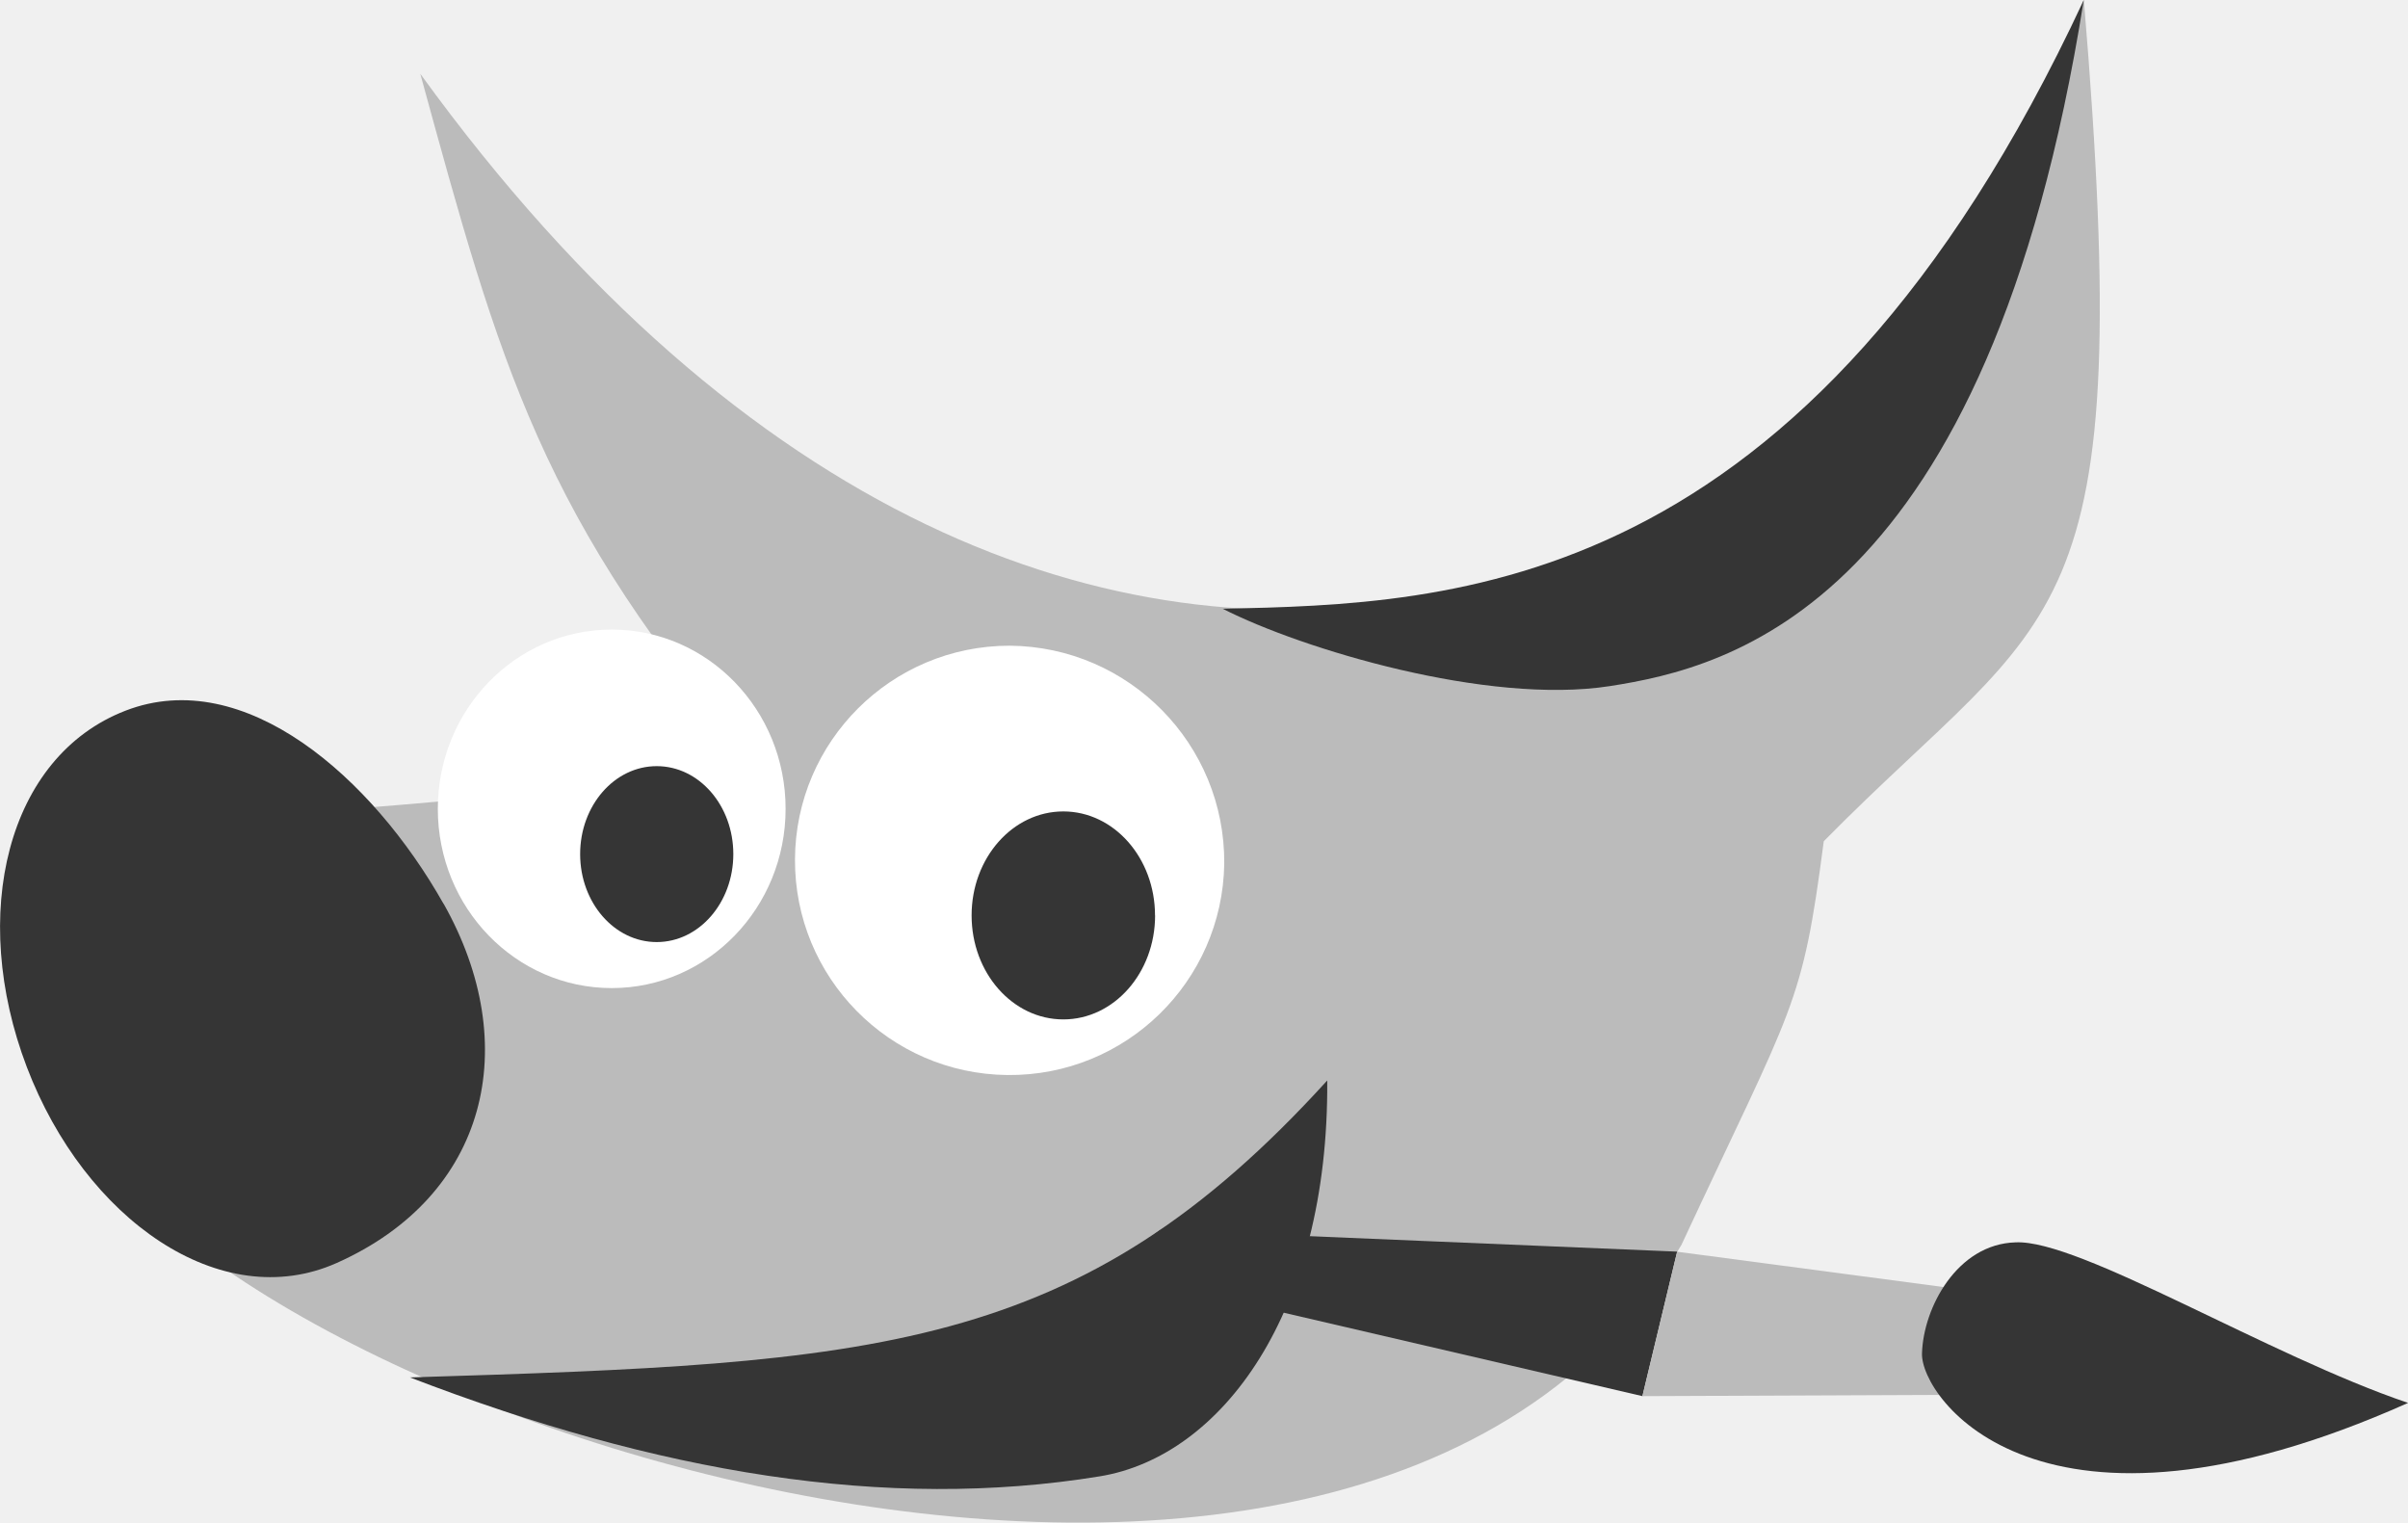
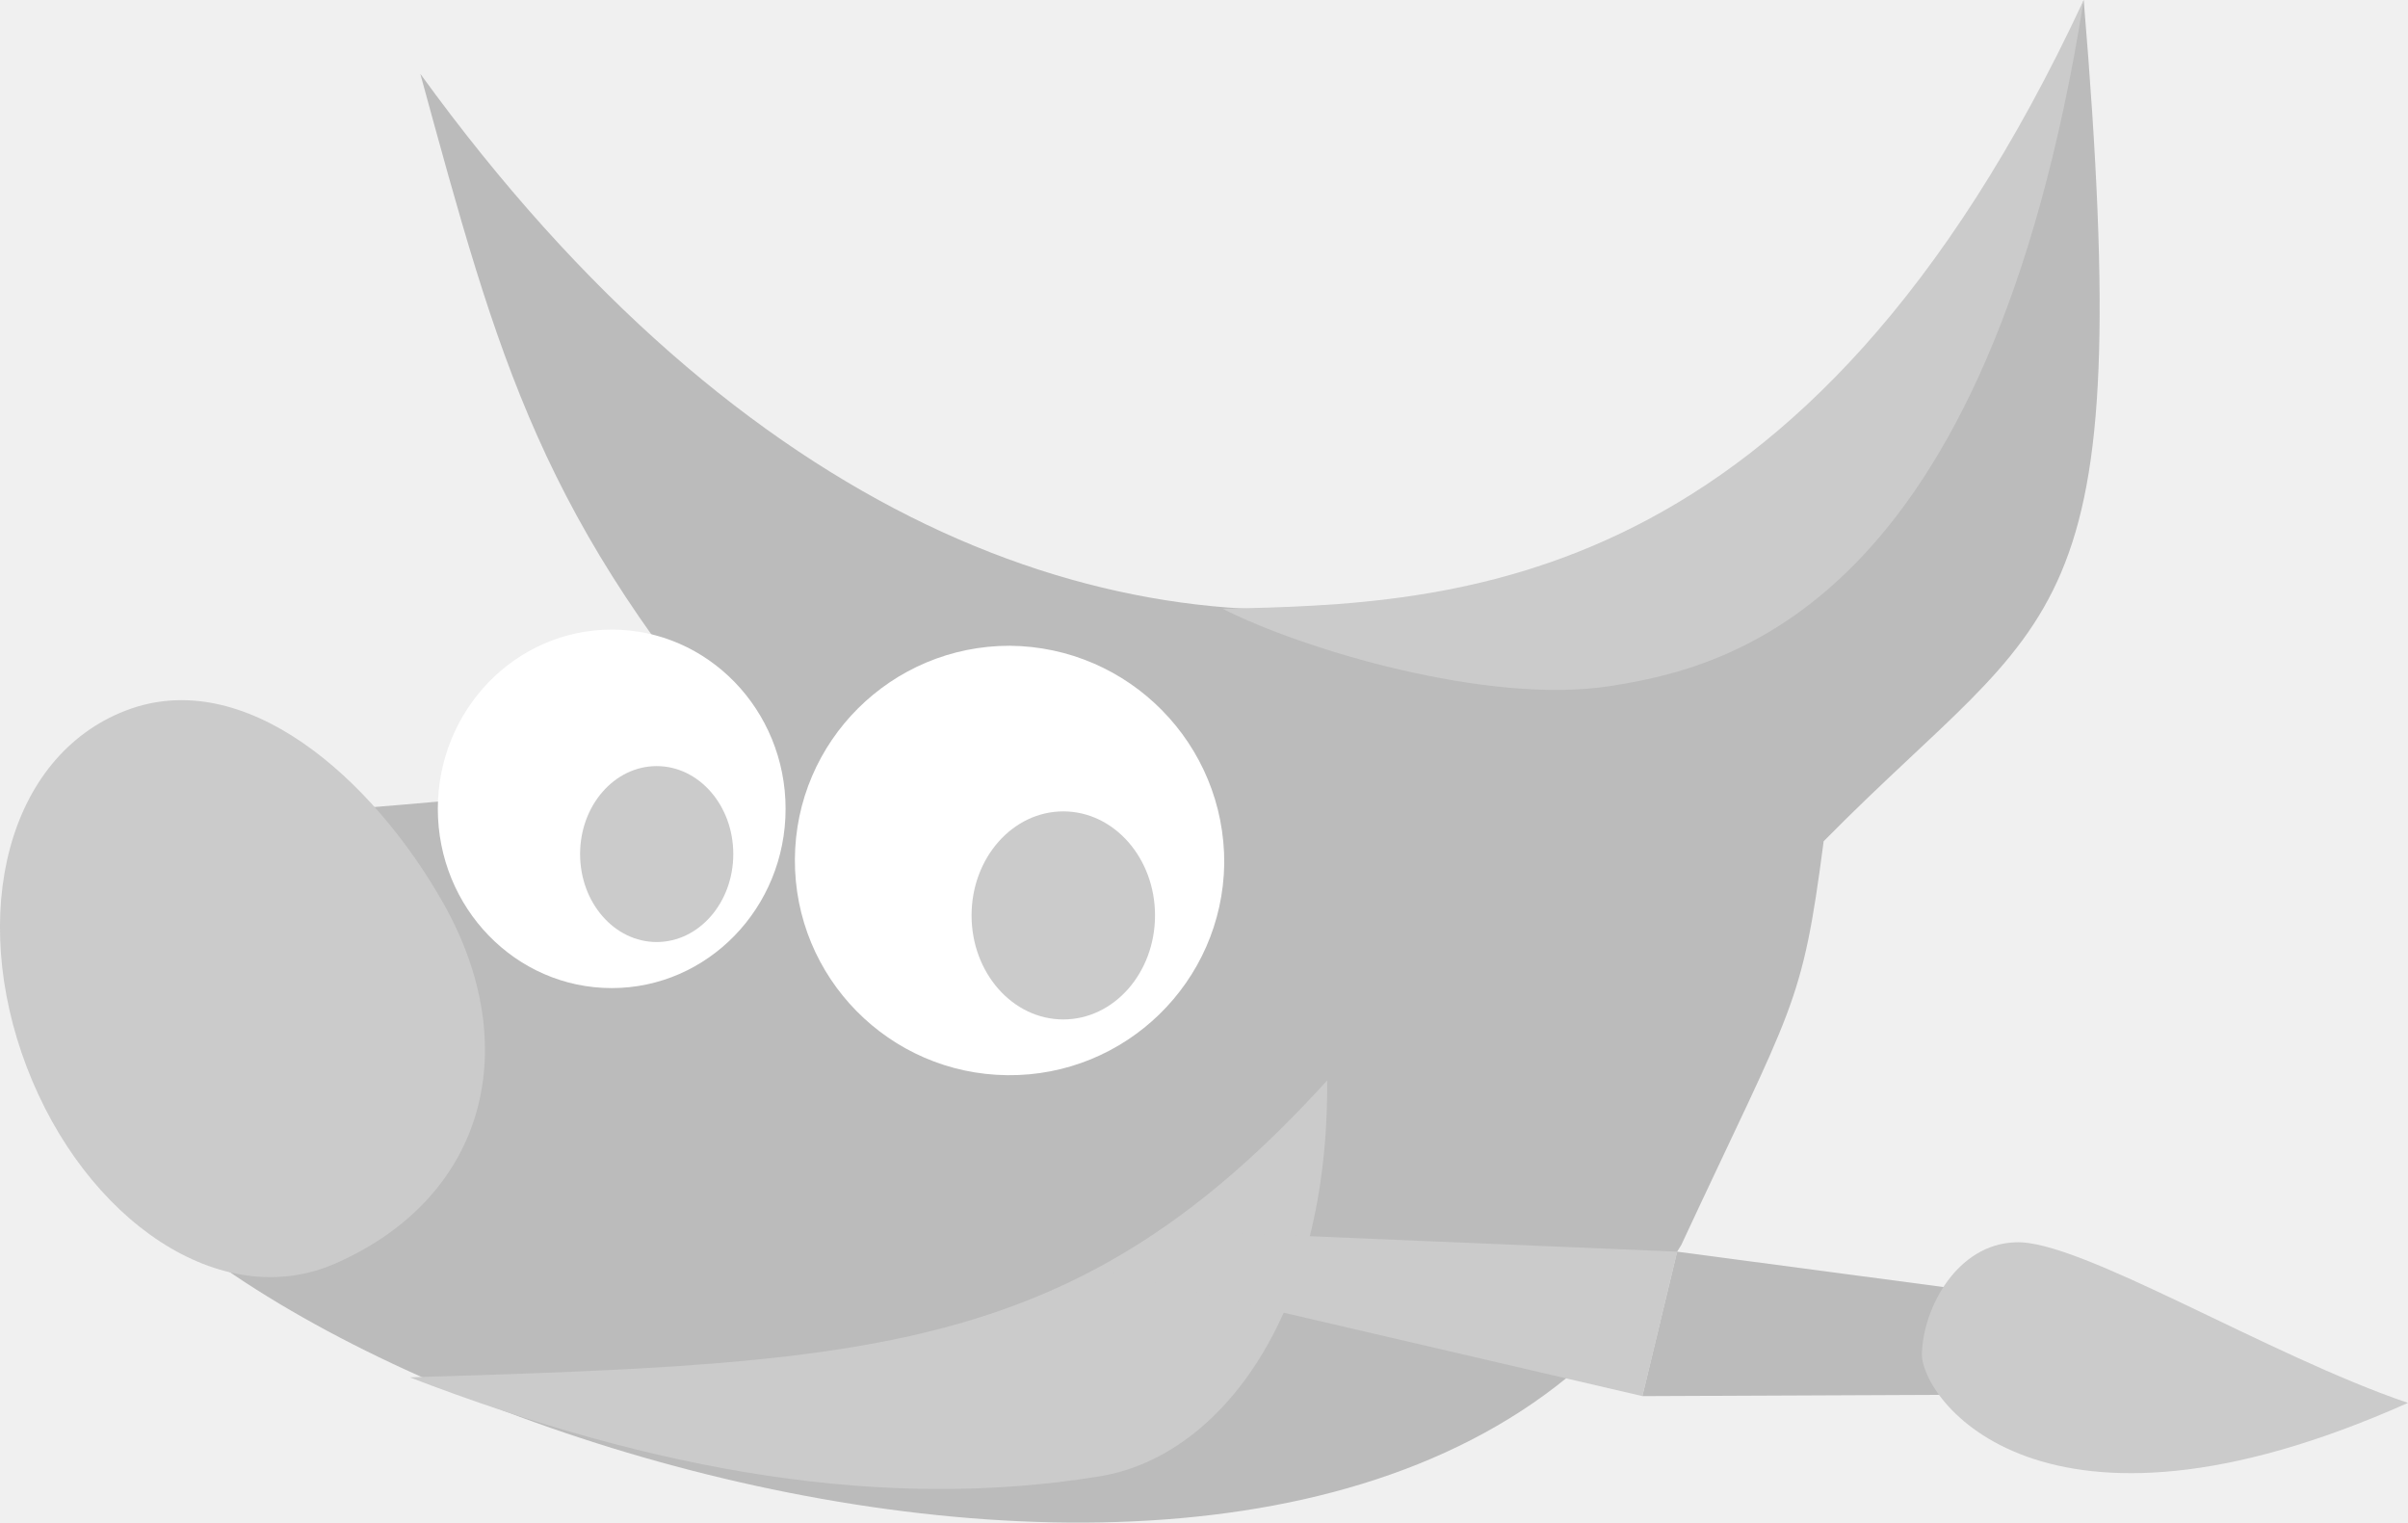
- <svg xmlns="http://www.w3.org/2000/svg" width="288.31" height="182.28">
-   <path d="M50.32 8.83C128.05 116.13 226.12 71.8 249.5 0c6.42 76.72-3.2 72.35-31.14 100.71-2.6 19.94-3.56 19.38-17.04 48.32-39.5 66.68-181 18.5-193.67-18.25l14.04-32.84c24-.76 44.84-3.54 69.29-5.66C64.74 62.2 59.8 43.44 50.32 8.83z" fill="#bbb" />
-   <path d="M53.12 108.2c9.53 16.92 5.3 34.93-12.81 43-13.87 6.18-30.14-5.2-37.1-23.46S.82 90.55 15.05 85.07s29.54 8.02 38.06 23.14z" fill="#353535" />
-   <path d="M94.06 96.83c0 11.85-9.32 21.46-20.82 21.46s-20.82-9.6-20.82-21.46 9.32-21.46 20.82-21.46 20.82 9.61 20.82 21.46z" fill="#fff" />
-   <path d="M146.58 103.4a25.7 25.7 0 11-25.7-26.1 25.9 25.9 0 0125.7 26.1z" fill="#fff" />
-   <path d="M87.8 102.25c0 5.81-4.1 10.53-9.17 10.53s-9.17-4.72-9.17-10.53 4.1-10.53 9.17-10.53 9.17 4.71 9.17 10.53zM138.3 109.59c0 6.88-4.92 12.45-10.99 12.45s-10.98-5.57-10.98-12.45 4.92-12.45 10.98-12.45 10.98 5.57 10.98 12.45zM49.06 164.9c55.72-1.71 80.06-2.78 109.85-35.55.2 27.85-12.7 45.02-27.23 47.39-25.6 4.18-52.94-.43-82.62-11.85zM146.4 72.88c27.45-.62 69.8-1.4 103.09-72.88-11.52 72.56-42.44 79.92-56.76 82.14-14.63 2.27-36.86-4.43-46.33-9.26z" fill="#353535" />
-   <path d="M138.92 147.24l61.89 2.6-4.16 17.3-65.36-15.2a46.06 46.06 0 007.63-4.7z" fill="#353535" />
-   <path d="M233.4 154.17l-32.6-4.32-4.16 17.29 35.8-.15z" fill="#bbb" />
-   <path d="M241.32 148.73c-6.98.2-11.04 7.8-11.2 13.3-.17 5.33 14.13 25.59 58.2 5.92-16.74-5.66-39.38-19.6-47-19.22z" fill="#353535" />
+ <svg xmlns="http://www.w3.org/2000/svg" width="288.313" height="182.282" viewBox="0 0 288.313 182.282">
+   <g transform="translate(-1098.687 4441)">
+     <path d="M213.626,218.633c77.729,107.3,175.8,62.96,199.162-8.833,6.419,76.725-3.187,72.347-31.136,100.714-2.607,19.939-3.56,19.373-17.042,48.319-39.505,66.675-181.006,18.5-193.67-18.253l14.042-32.835c24-.76,44.836-3.548,69.289-5.666-26.23-30.08-31.174-48.834-40.645-83.447Z" transform="translate(935.384 -4650.8)" fill="#bbb" />
+     <path d="M212.2,364.377c9.529,16.91,5.293,34.928-12.817,42.992-13.868,6.186-30.135-5.2-37.105-23.458s-2.368-37.189,11.854-42.671S203.678,349.261,212.2,364.377Z" transform="translate(939.609 -4697.172)" fill="#cbcbcb" />
+     <path d="M301.089,369.495c0,11.851-9.321,21.459-20.819,21.459s-20.819-9.607-20.819-21.459,9.321-21.459,20.819-21.459S301.089,357.644,301.089,369.495Z" transform="translate(891.657 -4713.663)" fill="#fff" />
+     <path d="M371.728,449.48a25.706,25.706,0,1,1-25.7-26.1A25.906,25.906,0,0,1,371.728,449.48Z" transform="translate(873.54 -4787.072)" fill="#fff" />
+     <path d="M285.3,362.785c0,5.815-4.106,10.53-9.171,10.53s-9.171-4.714-9.171-10.53,4.106-10.53,9.171-10.53S285.3,356.969,285.3,362.785Z" transform="translate(901.184 -4701.539)" fill="#cbcbcb" />
+     <path d="M373.656,388.2c0,6.878-4.916,12.454-10.982,12.454s-10.983-5.576-10.983-12.454,4.917-12.454,10.982-12.454,10.983,5.576,10.983,12.454Z" transform="translate(863.323 -4719.61)" fill="#cbcbcb" />
+     <path d="M235.28,446.246C291,444.54,315.34,443.471,345.123,410.7c.212,27.858-12.7,45.023-27.221,47.392C292.3,462.277,264.954,457.667,235.28,446.246Z" transform="translate(912.468 -4722.355)" fill="#cbcbcb" />
+     <path d="M386.46,282.681c27.453-.625,69.8-1.41,103.09-72.881-11.518,72.559-42.441,79.925-56.753,82.14C418.168,294.206,395.937,287.51,386.46,282.681Z" transform="translate(858.622 -4650.8)" fill="#cbcbcb" />
+     <path d="M-10.643,503.22l61.889,2.6-4.163,17.293L-18.271,507.92a46.064,46.064,0,0,0,7.629-4.7Z" transform="translate(1248.248 -4796.975)" fill="#cbcbcb" />
+     <path d="M119.989,511.586,87.4,507.26l-4.163,17.293,35.791-.155Z" transform="translate(1212.093 -4798.413)" fill="#bbb" />
+     <path d="M146.428,505.516c-6.979.212-11.042,7.8-11.209,13.3-.167,5.331,14.138,25.592,58.2,5.923C176.688,519.075,154.045,505.143,146.428,505.516Z" transform="translate(1193.579 -4797.79)" fill="#cbcbcb" />
+   </g>
</svg>
